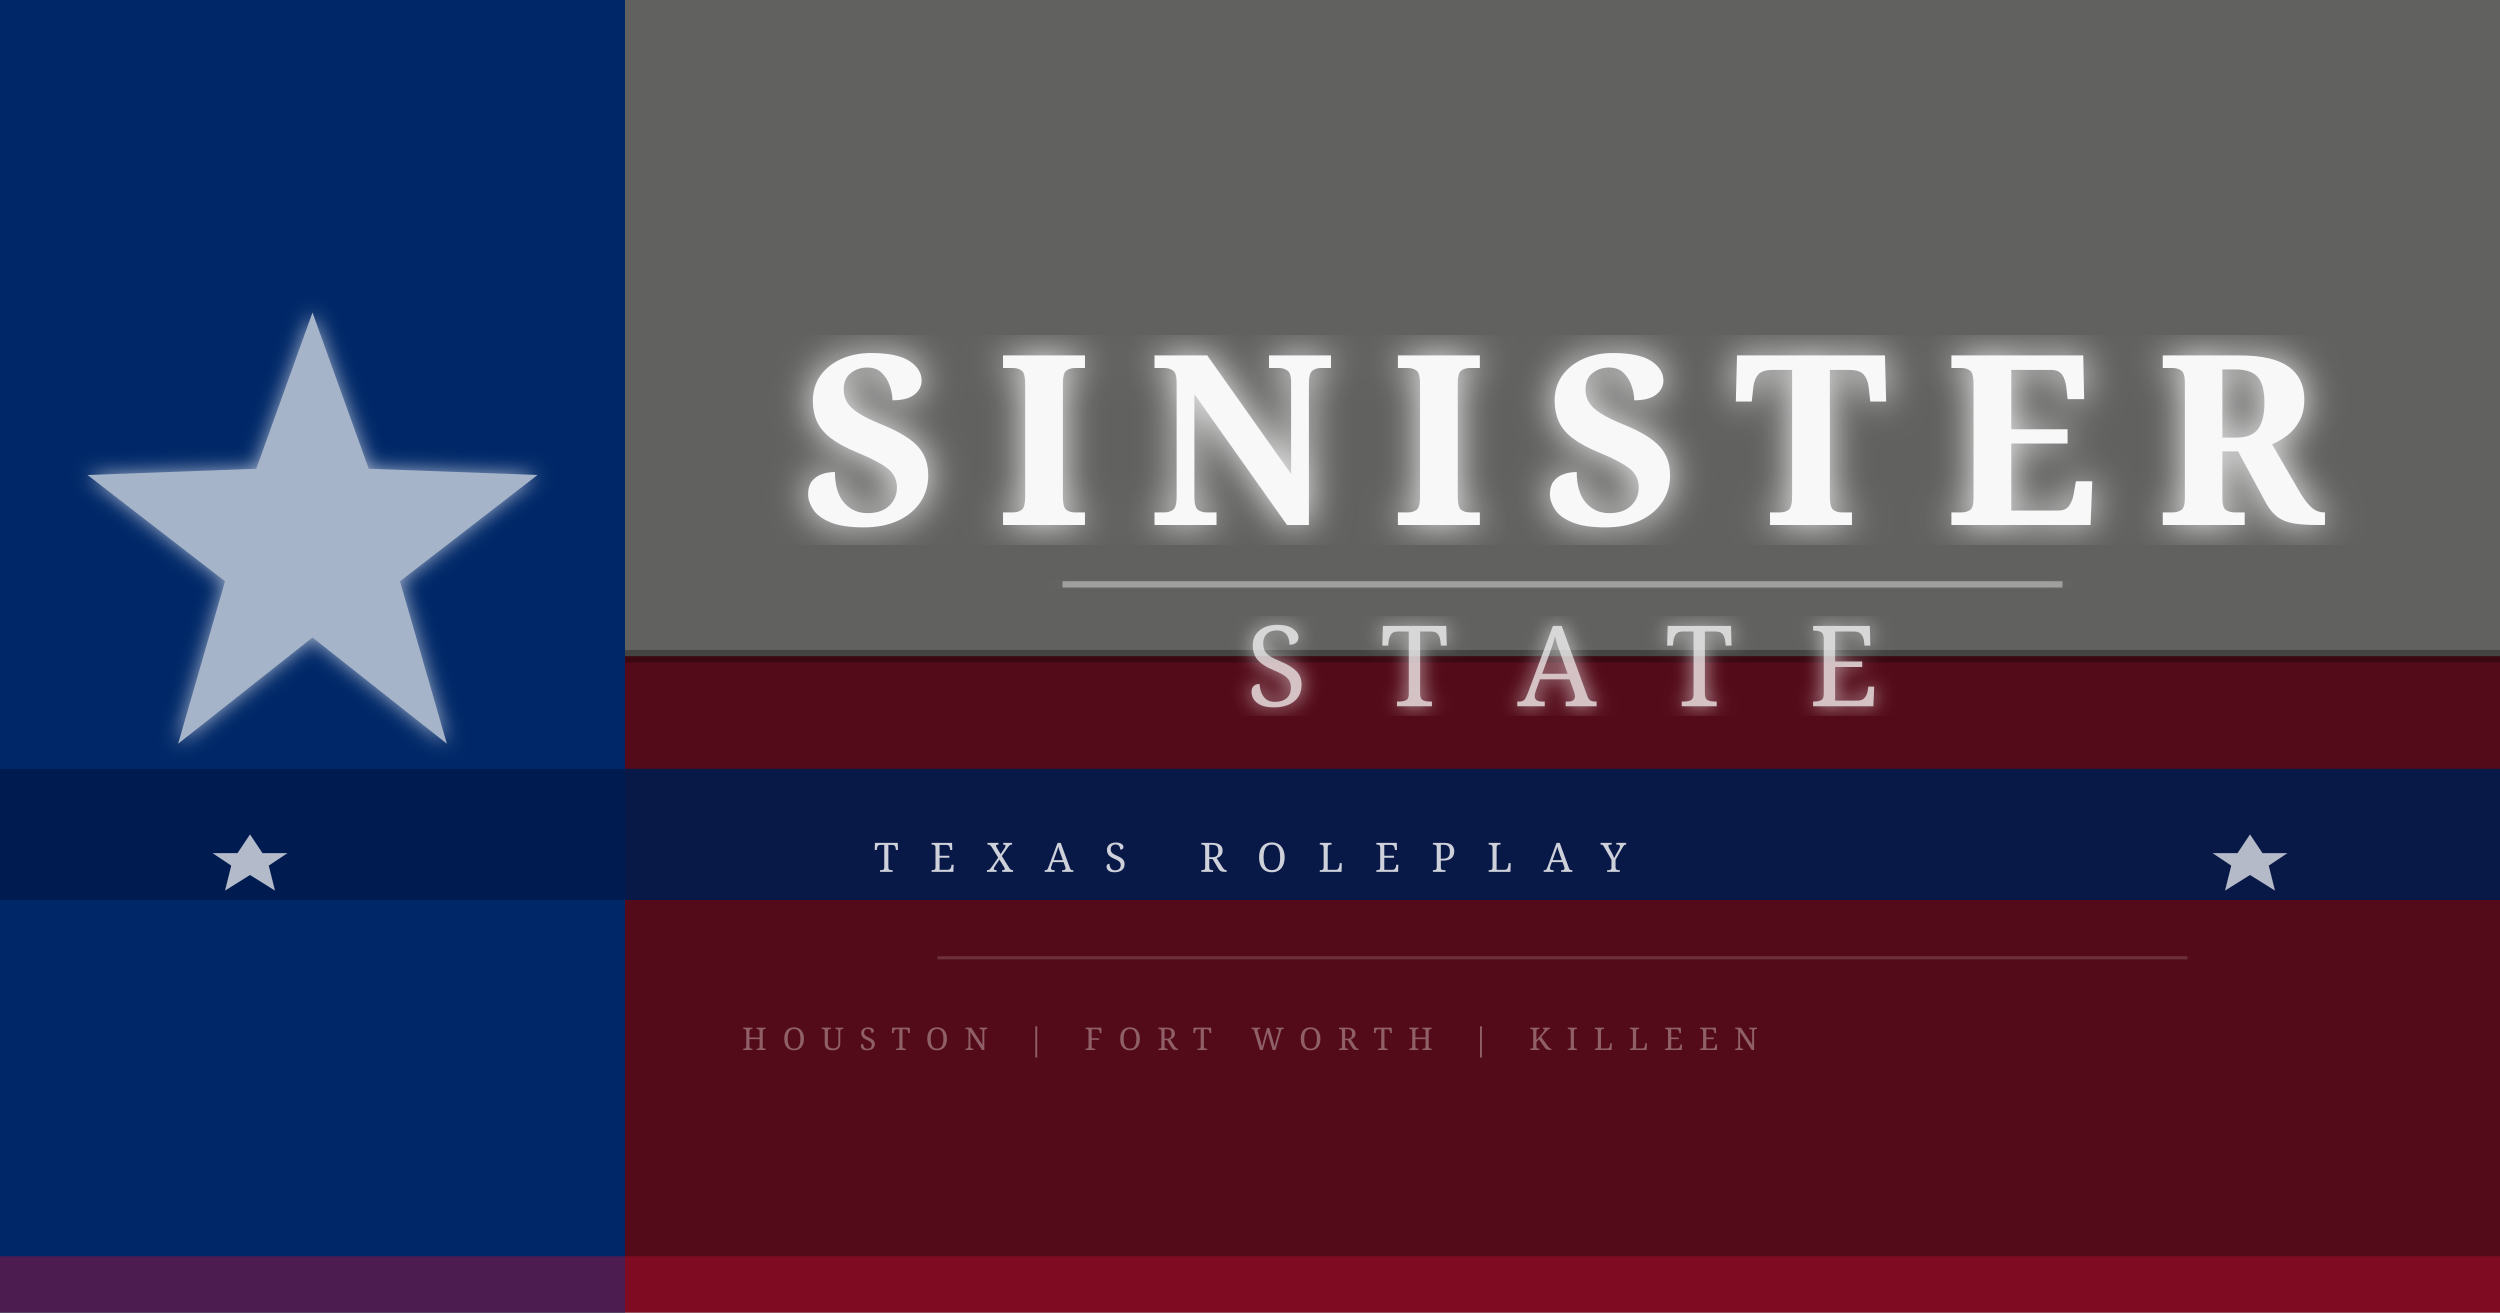
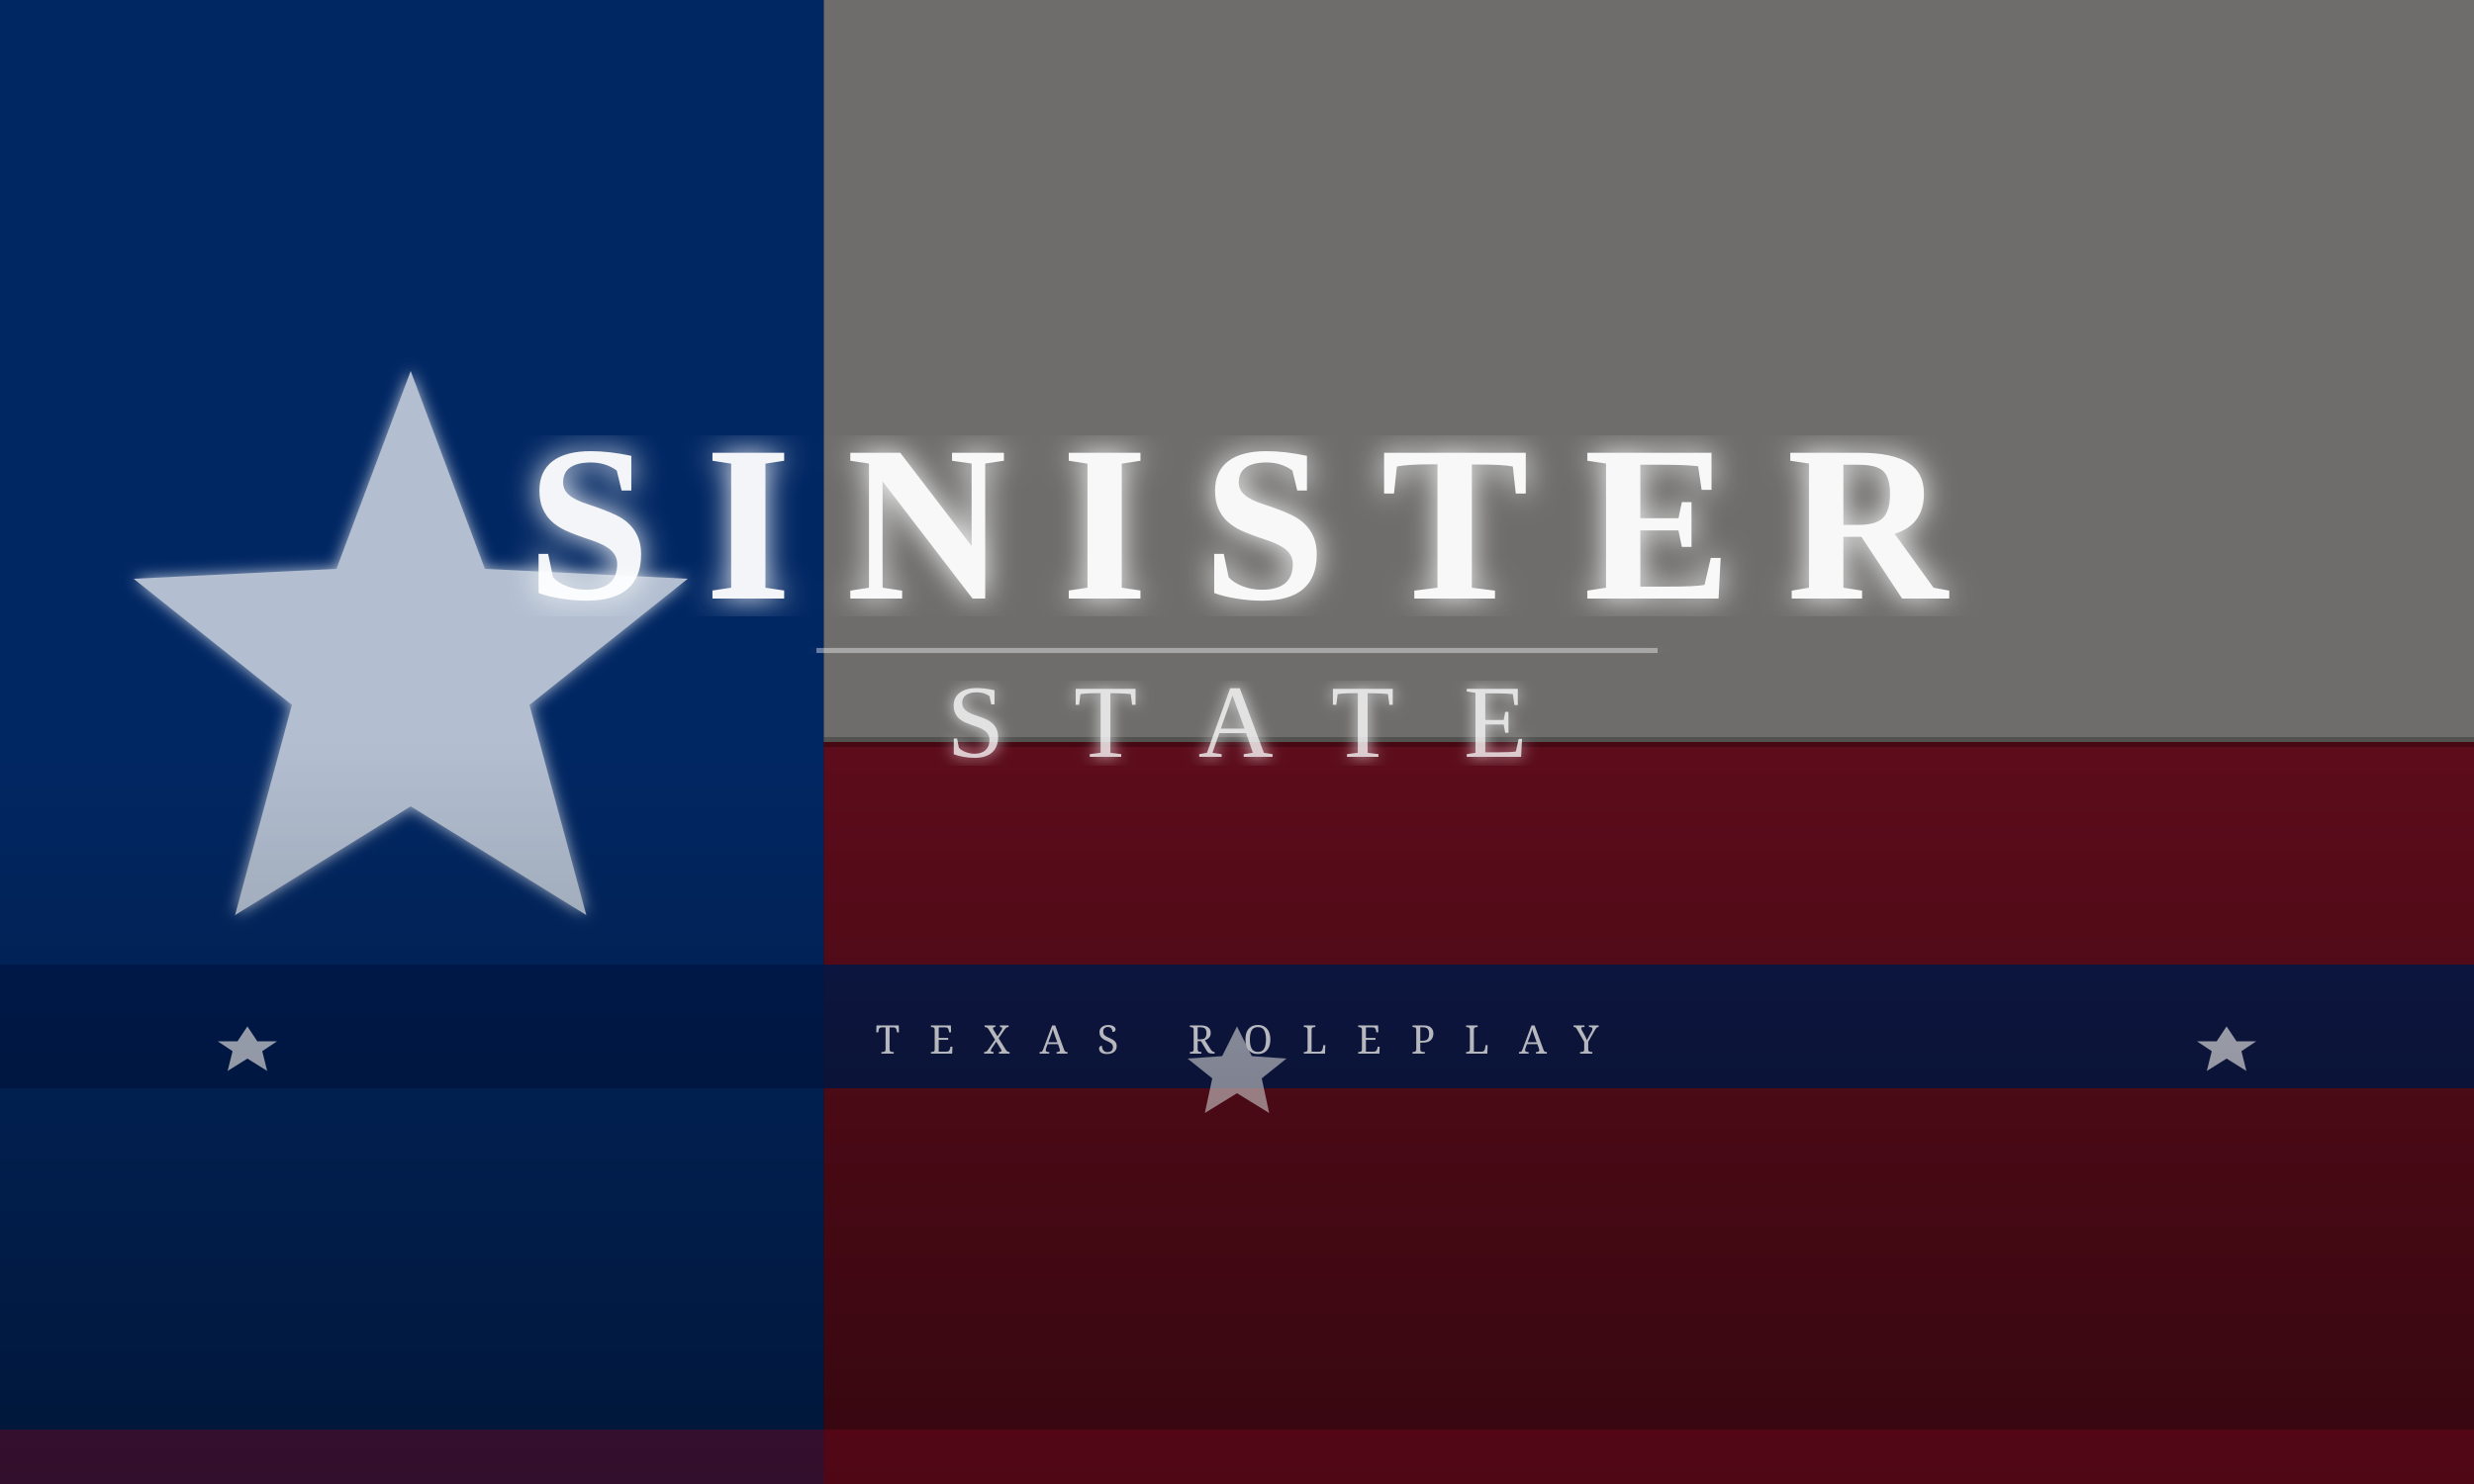
- <svg xmlns="http://www.w3.org/2000/svg" viewBox="0 0 800 420">
+ <svg xmlns="http://www.w3.org/2000/svg" viewBox="0 0 1000 600" preserveAspectRatio="xMidYMid slice">
  <defs>
    <filter id="glow">
      <feGaussianBlur stdDeviation="3" result="blur" />
      <feMerge>
        <feMergeNode in="blur" />
        <feMergeNode in="SourceGraphic" />
      </feMerge>
    </filter>
    <filter id="strongGlow">
      <feGaussianBlur stdDeviation="6" result="blur" />
      <feMerge>
        <feMergeNode in="blur" />
        <feMergeNode in="SourceGraphic" />
      </feMerge>
    </filter>
+     <linearGradient id="vignette" x1="0.5" y1="0.5" x2="0.5" y2="1">
+       <stop offset="0%" stop-color="#000" stop-opacity="0" />
+       <stop offset="100%" stop-color="#000" stop-opacity="0.6" />
+     </linearGradient>
  </defs>
-   <rect width="800" height="420" fill="#0d0c0a" />
-   <rect x="0" y="0" width="200" height="420" fill="#002868" opacity="1" />
-   <rect x="200" y="0" width="600" height="210" fill="#FFFFFF" opacity="0.35" />
-   <rect x="200" y="210" width="600" height="210" fill="#BF0A30" opacity="0.40" />
-   <polygon points="100,100 118,150 172,152 128,186 143,238 100,204 57,238 72,186 28,152 82,150" fill="#FFFFFF" opacity="0.65" filter="url(#glow)" />
-   <rect x="200" y="208" width="600" height="4" fill="#000" opacity="0.3" />
-   <rect x="0" y="246" width="800" height="42" fill="#001a4d" opacity="0.9" />
-   <polygon points="80,267 84,273 92,273 86,277 88,285 80,280 72,285 74,277 68,273 76,273" fill="#FFFFFF" opacity="0.7" />
-   <polygon points="720,267 724,273 732,273 726,277 728,285 720,280 712,285 714,277 708,273 716,273" fill="#FFFFFF" opacity="0.7" />
-   <text x="500" y="168" text-anchor="middle" font-family="Georgia, serif" font-size="76" font-weight="bold" letter-spacing="18" fill="#FFFFFF" filter="url(#strongGlow)" opacity="0.95">SINISTER</text>
-   <rect x="340" y="186" width="320" height="2" fill="#FFFFFF" opacity="0.4" filter="url(#glow)" />
-   <text x="500" y="226" text-anchor="middle" font-family="Georgia, serif" font-size="36" font-weight="normal" letter-spacing="24" fill="#FFFFFF" opacity="0.75" filter="url(#glow)">STATE</text>
-   <text x="400" y="279" text-anchor="middle" font-family="Georgia, serif" font-size="13" letter-spacing="10" fill="#FFFFFF" opacity="0.8">TEXAS ROLEPLAY</text>
-   <rect x="300" y="306" width="400" height="1" fill="#FFFFFF" opacity="0.15" />
-   <text x="400" y="336" text-anchor="middle" font-family="Georgia, serif" font-size="10" letter-spacing="5" fill="rgba(255,255,255,0.35)">HOUSTON  |  FORT WORTH  |  KILLEEN</text>
-   <rect x="0" y="402" width="800" height="18" fill="#BF0A30" opacity="0.4" />
+   <rect width="1000" height="600" fill="#0d0c0a" />
+   <rect x="0" y="0" width="333" height="600" fill="#002868" opacity="0.95" />
+   <rect x="333" y="0" width="667" height="300" fill="#FFFFFF" opacity="0.40" />
+   <rect x="333" y="300" width="667" height="300" fill="#BF0A30" opacity="0.45" />
+   <rect x="333" y="298" width="667" height="4" fill="#000" opacity="0.25" />
+   <polygon points="166,150 196,230 278,234 214,285 237,370 166,326 95,370 118,285 54,234 136,230" fill="#FFFFFF" opacity="0.7" filter="url(#glow)" />
+   <rect x="0" y="390" width="1000" height="50" fill="#001a4d" opacity="0.85" />
+   <polygon points="100,415 104,421 112,421 106,425 108,433 100,428 92,433 94,425 88,421 96,421" fill="#FFFFFF" opacity="0.7" />
+   <polygon points="900,415 904,421 912,421 906,425 908,433 900,428 892,433 894,425 888,421 896,421" fill="#FFFFFF" opacity="0.7" />
+   <polygon points="500,415 506,427 520,428 510,436 513,450 500,442 487,450 490,436 480,428 494,427" fill="#FFFFFF" opacity="0.6" />
+   <text x="500" y="242" text-anchor="middle" font-family="Georgia, 'Times New Roman', serif" font-size="90" font-weight="bold" letter-spacing="22" fill="#FFFFFF" filter="url(#strongGlow)" opacity="0.95">SINISTER</text>
+   <rect x="330" y="262" width="340" height="2" fill="#FFFFFF" opacity="0.4" filter="url(#glow)" />
+   <text x="500" y="306" text-anchor="middle" font-family="Georgia, 'Times New Roman', serif" font-size="42" font-weight="normal" letter-spacing="28" fill="#FFFFFF" opacity="0.8" filter="url(#glow)">STATE</text>
+   <text x="500" y="426" text-anchor="middle" font-family="Georgia, serif" font-size="16" letter-spacing="12" fill="#FFFFFF" opacity="0.85">TEXAS ROLEPLAY</text>
+   <rect x="0" y="578" width="1000" height="22" fill="#BF0A30" opacity="0.45" />
+   <rect width="1000" height="600" fill="url(#vignette)" opacity="0.7" />
</svg>
